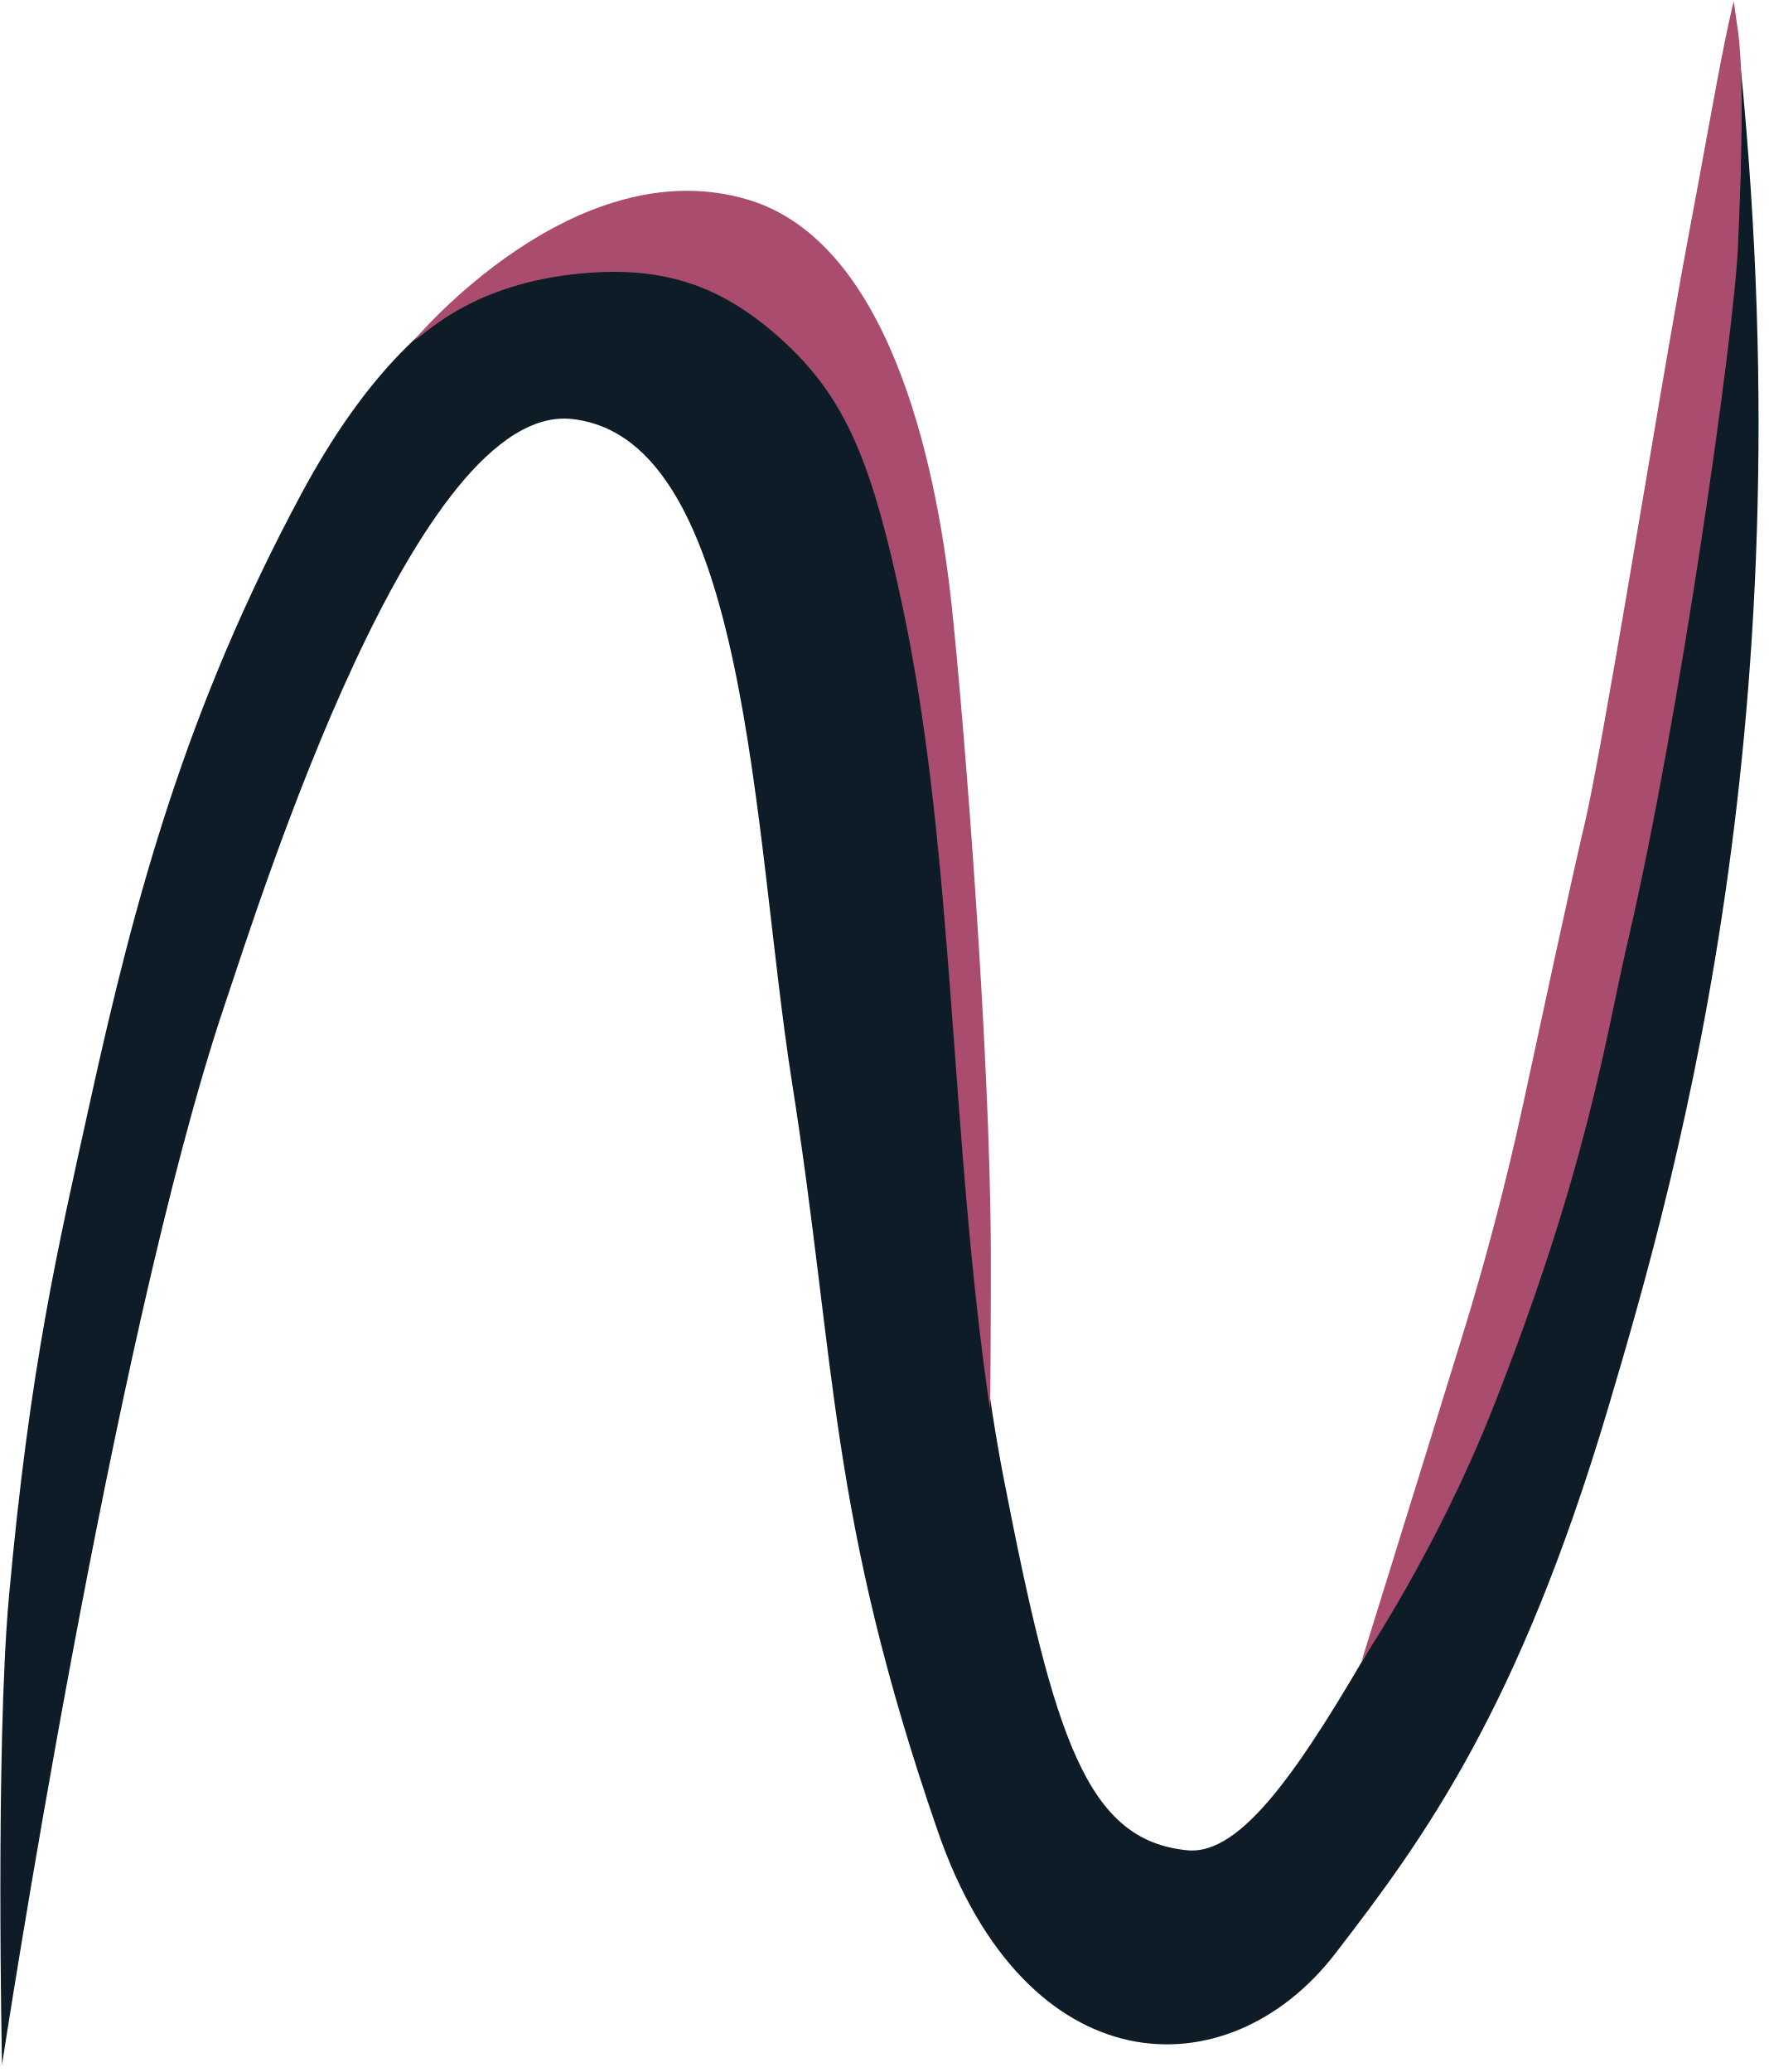
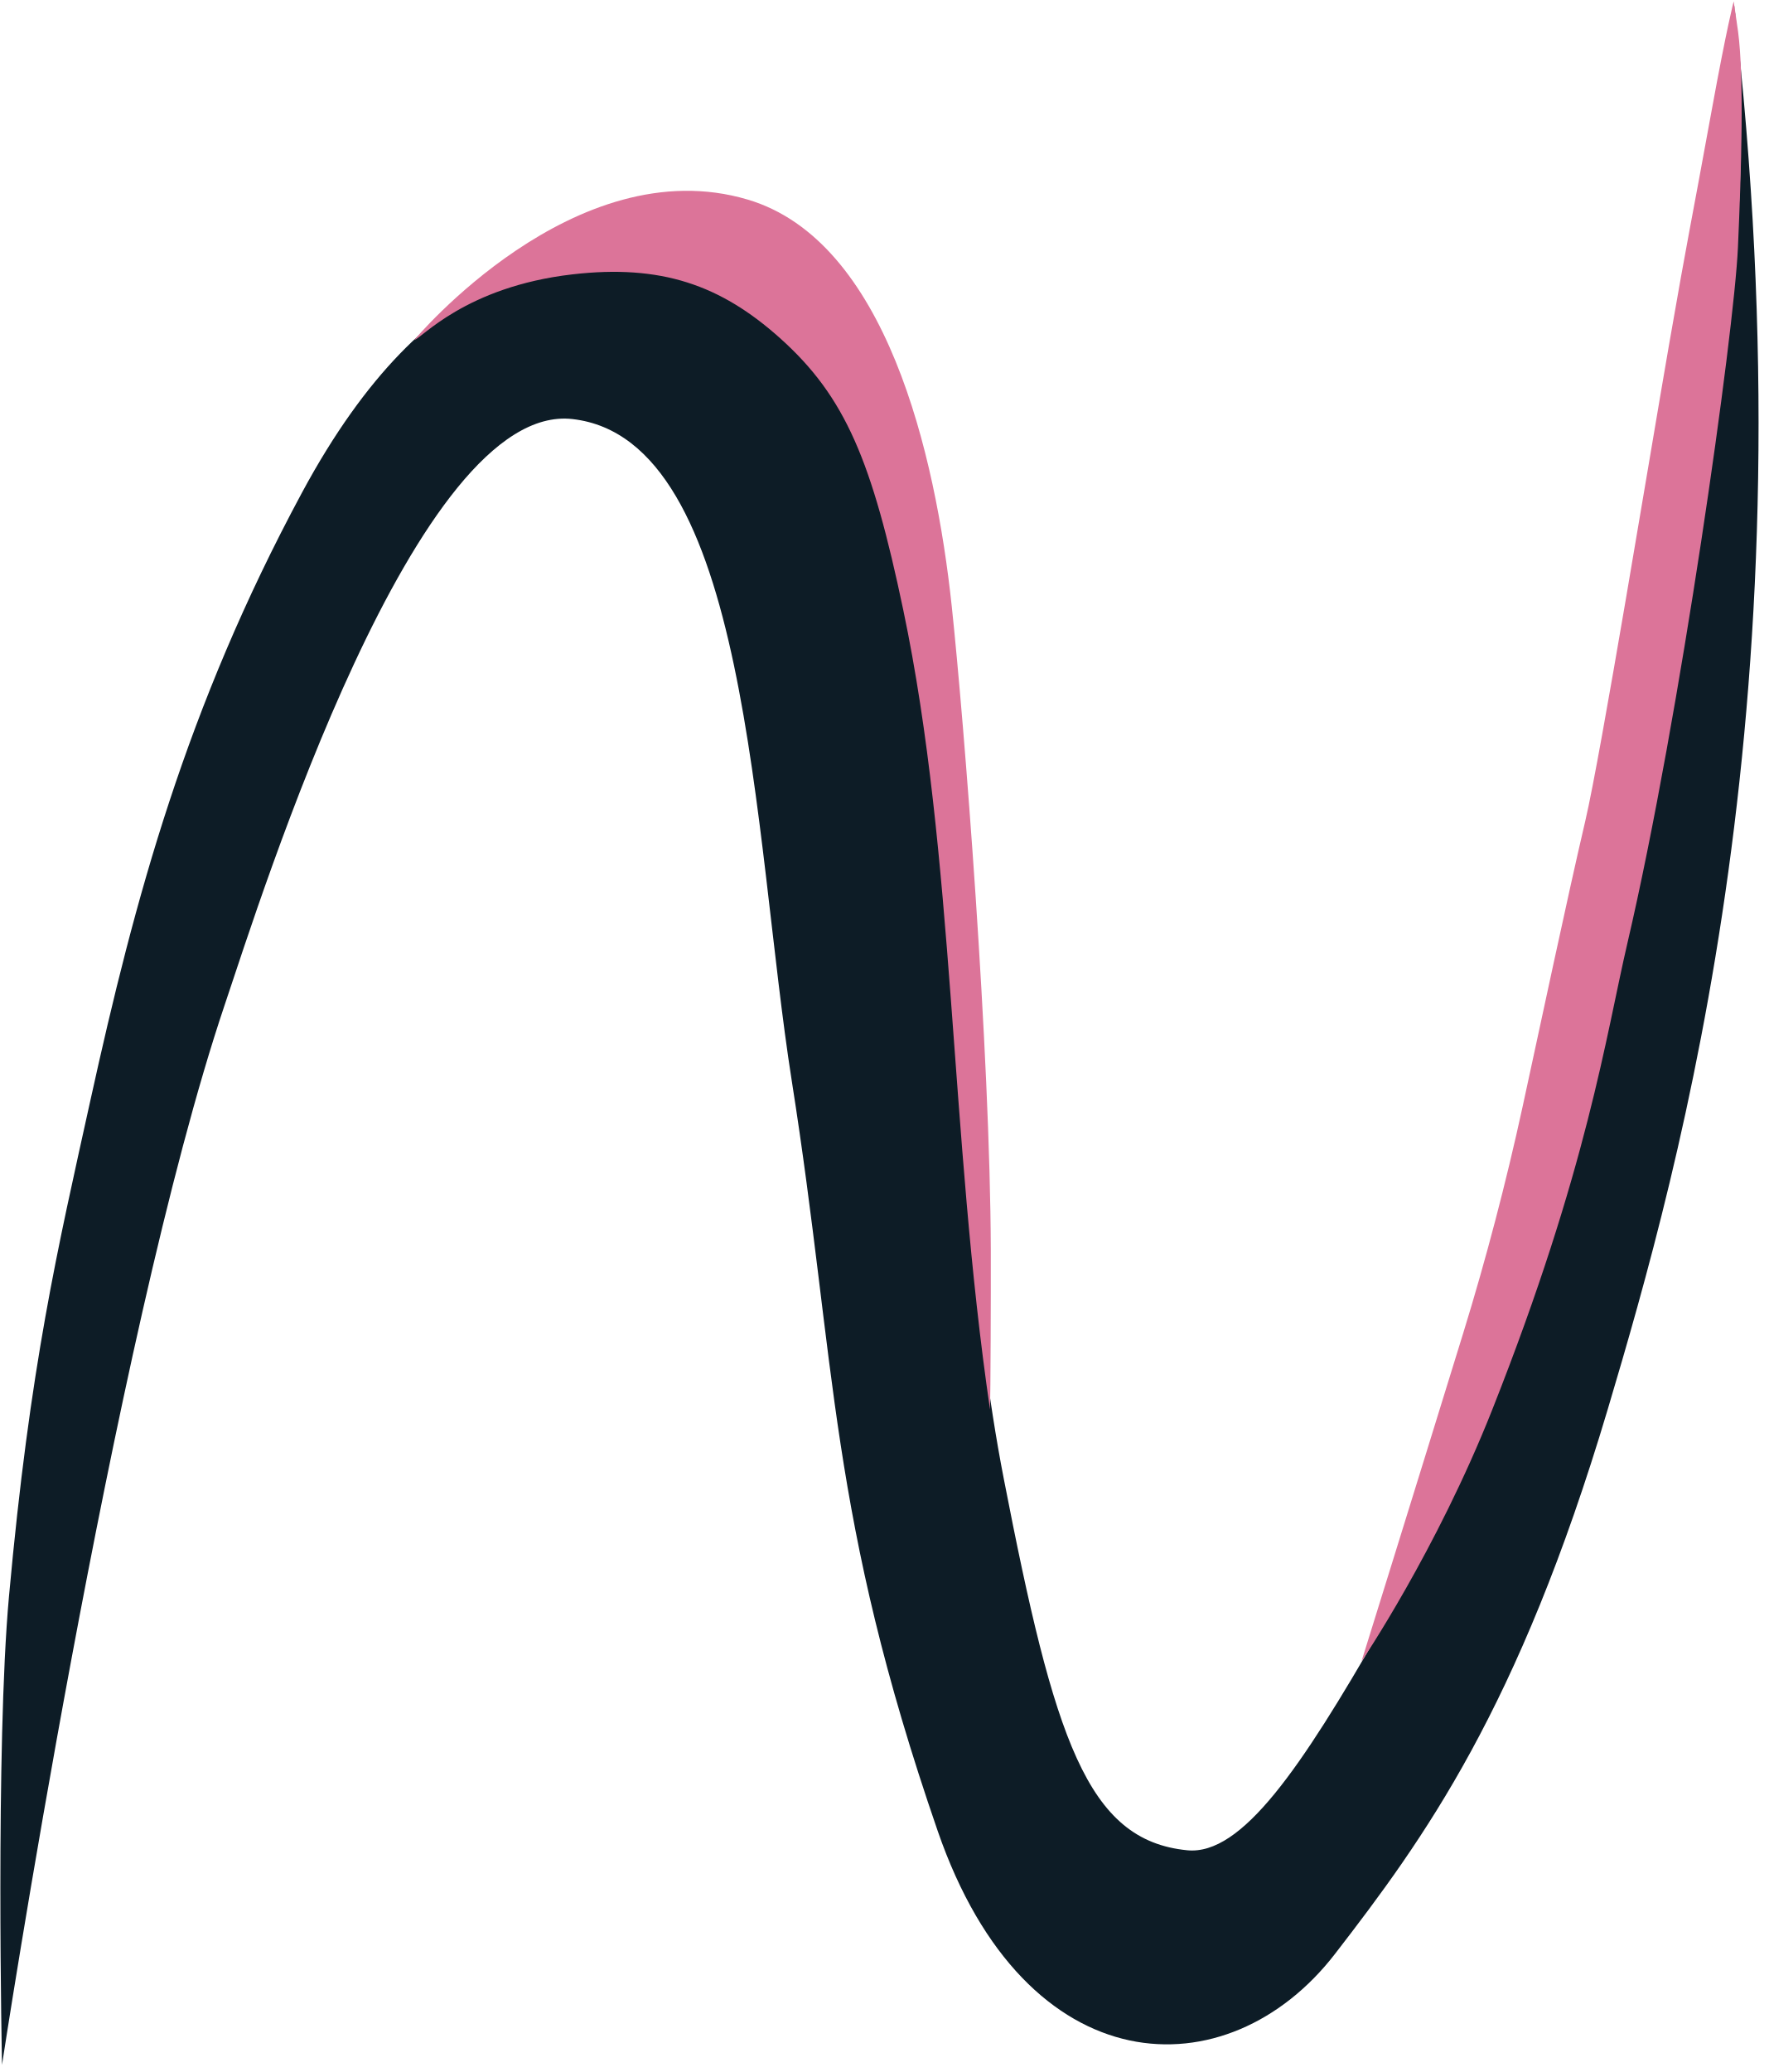
<svg xmlns="http://www.w3.org/2000/svg" width="100%" height="100%" viewBox="0 0 210 246" version="1.1" xml:space="preserve" style="fill-rule:evenodd;clip-rule:evenodd;stroke-linejoin:round;stroke-miterlimit:2;">
  <g>
    <path d="M0.238,245.157c0,0 13.144,-86.363 26.44,-125.834c4.464,-13.251 22.796,-71.69 41.317,-69.568c21,2.407 21.418,49.26 26.034,78.571c5.361,34.043 4.346,51.447 17.33,89.053c10.493,30.391 34.477,31.048 47.177,14.607c10.55,-13.658 21.779,-29.034 32.387,-64.632c8.739,-29.327 24.49,-85.226 14.957,-167.184c0,0 2.358,14.689 -0.695,39.96c-3.053,25.271 -14.812,89.055 -25.368,115.021c-10.556,25.966 -6.482,21.968 -15.881,38.331c-9.399,16.363 -16.443,26.831 -22.941,26.193c-11.923,-1.17 -15.785,-13.232 -21.782,-44.079c-7.566,-38.912 -4.682,-92.071 -11.969,-112.533c-5.761,-16.177 -11.127,-29.568 -29.38,-31.985c-9.973,-1.32 -26.657,-1.104 -42.014,27.435c-13.772,25.592 -19.814,48.064 -25.106,72.088c-3.904,17.722 -7.177,31.402 -9.681,58.967c-1.617,17.804 -0.823,55.588 -0.823,55.588Z" style="fill:#0d1c26;" />
-     <path d="M49.206,40.358c0,0 19.036,-22.791 39.613,-16.656c16.413,4.893 22.275,30.16 24.206,48.248c1.454,13.616 4.574,52.898 4.642,76.499c0.016,5.458 -0.034,17.081 -0.092,18.907c-4.81,-32.773 -4.184,-65.784 -10.301,-94.921c-3.71,-17.671 -6.845,-25.312 -14.643,-32.292c-7.059,-6.318 -14.122,-8.788 -24.673,-7.566c-12.706,1.471 -17.953,7.665 -18.751,7.782Z" style="fill:#aa4c6e;" />
-     <path d="M161.689,197.253c0,0 8.9,-13.143 15.533,-29.897c11.343,-28.649 13.5,-44.467 16.05,-55.391c6.266,-26.845 12.671,-72.474 13.122,-82.57c0.414,-9.287 0.737,-20.211 0.02,-25.622c-0.141,-1.065 -0.526,-3.6 -0.526,-3.6c0,0 -0.821,3.098 -2.571,12.712c-2.725,14.969 -2.728,14.364 -5.11,28.075c-2.357,13.566 -8.066,48.499 -9.938,56.497c-2.2,9.402 -5.332,24.232 -7.462,34.004c-1.94,8.9 -4.324,18.015 -7.036,26.812c-5.953,19.307 -12.083,38.98 -12.083,38.98Z" style="fill:#aa4c6e;" />
+     <path d="M49.206,40.358c0,0 19.036,-22.791 39.613,-16.656c16.413,4.893 22.275,30.16 24.206,48.248c1.454,13.616 4.574,52.898 4.642,76.499c0.016,5.458 -0.034,17.081 -0.092,18.907c-4.81,-32.773 -4.184,-65.784 -10.301,-94.921c-3.71,-17.671 -6.845,-25.312 -14.643,-32.292c-7.059,-6.318 -14.122,-8.788 -24.673,-7.566c-12.706,1.471 -17.953,7.665 -18.751,7.782Z" style="fill:#dc7499;" />
+     <path d="M161.689,197.253c0,0 8.9,-13.143 15.533,-29.897c11.343,-28.649 13.5,-44.467 16.05,-55.391c6.266,-26.845 12.671,-72.474 13.122,-82.57c0.414,-9.287 0.737,-20.211 0.02,-25.622c-0.141,-1.065 -0.526,-3.6 -0.526,-3.6c0,0 -0.821,3.098 -2.571,12.712c-2.725,14.969 -2.728,14.364 -5.11,28.075c-2.357,13.566 -8.066,48.499 -9.938,56.497c-2.2,9.402 -5.332,24.232 -7.462,34.004c-1.94,8.9 -4.324,18.015 -7.036,26.812c-5.953,19.307 -12.083,38.98 -12.083,38.98Z" style="fill:#dc7499;" />
  </g>
</svg>
